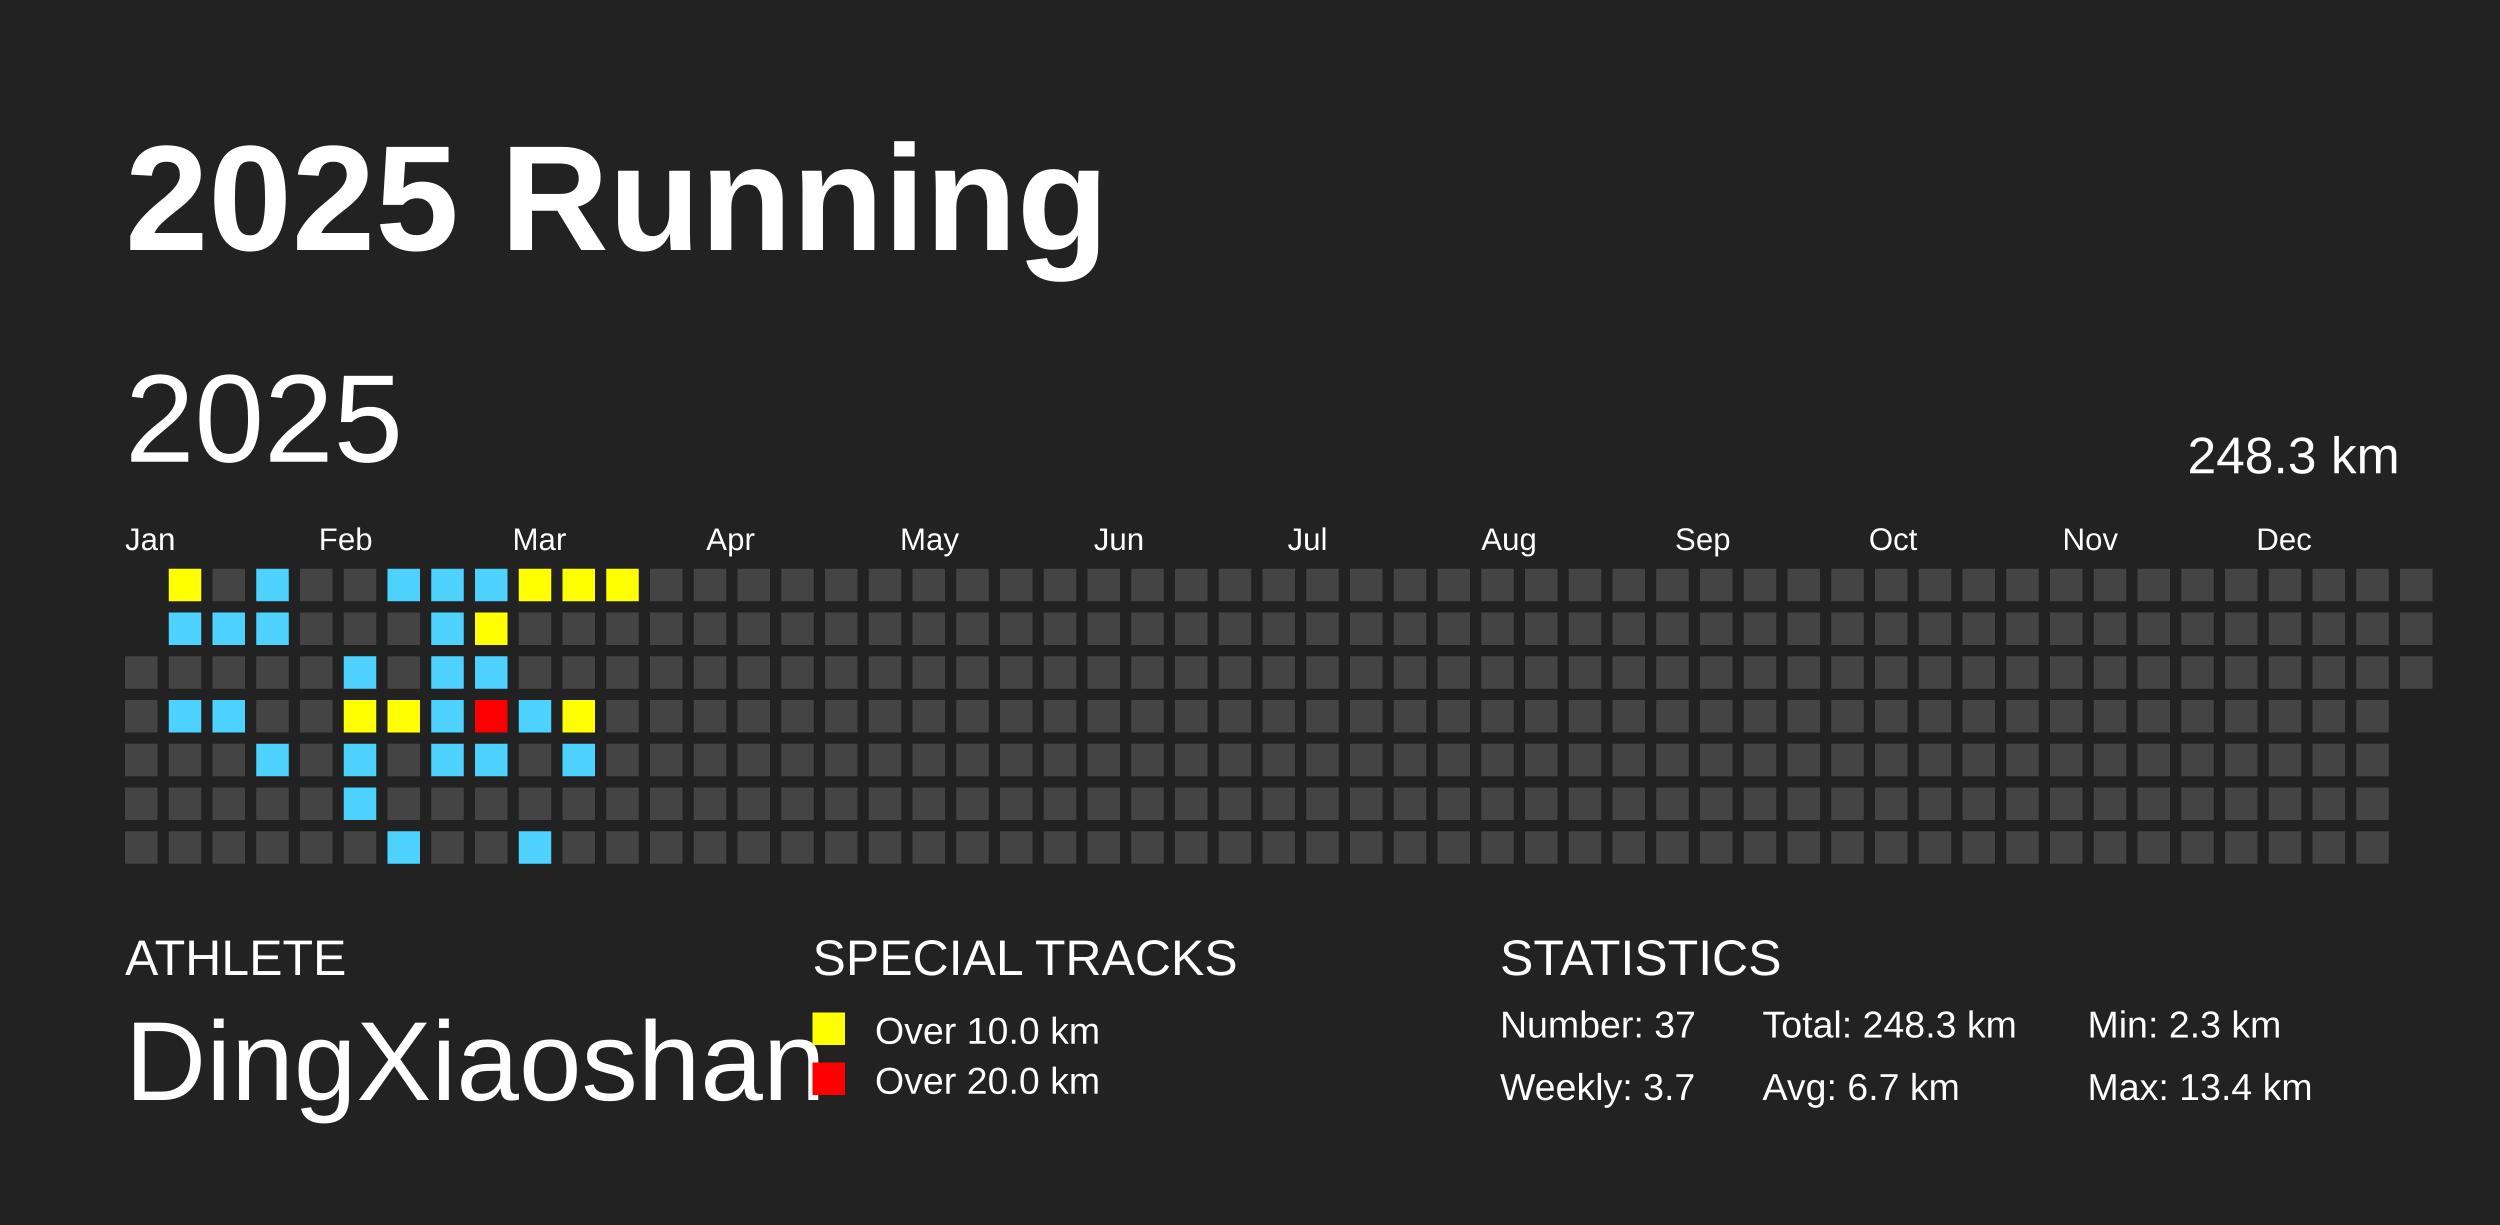
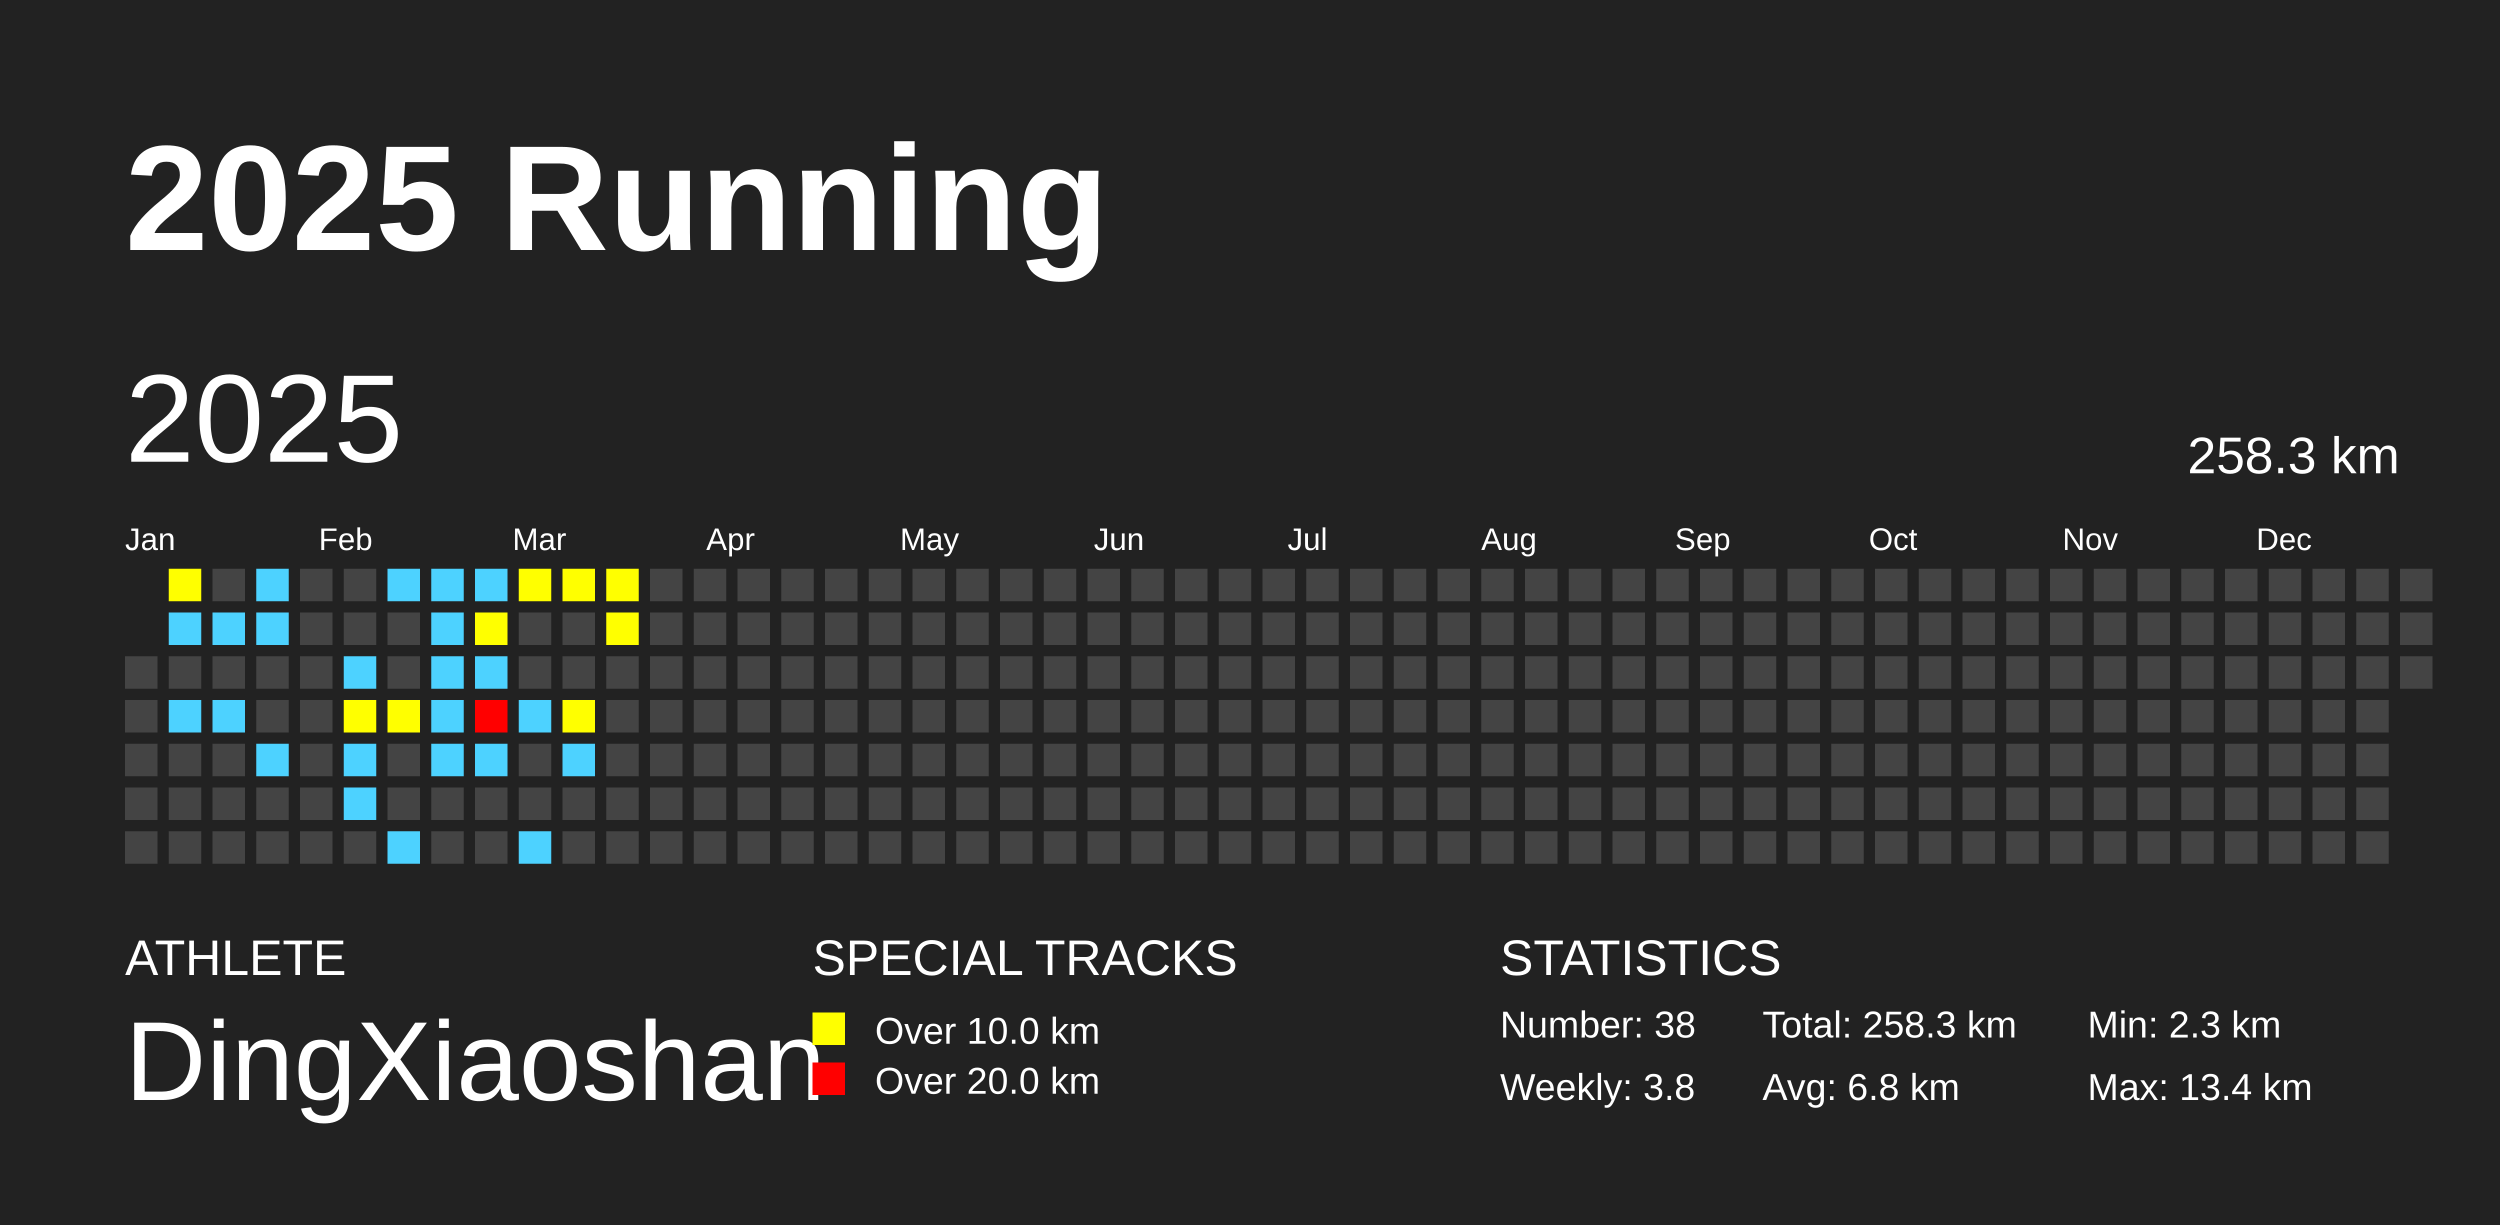
<svg xmlns="http://www.w3.org/2000/svg" baseProfile="full" height="98mm" version="1.1" viewBox="0,0,200,98" width="200mm">
  <defs />
  <rect fill="#222222" height="98" width="200" x="0" y="0" />
  <text fill="#FFFFFF" style="font-size:12px; font-family:Arial; font-weight:bold;" x="10" y="20">2025 Running</text>
  <text fill="#FFFFFF" style="font-size:4px; font-family:Arial" x="10" y="78">ATHLETE</text>
  <text fill="#FFFFFF" style="font-size:9px; font-family:Arial" x="10" y="88">DingXiaoshan</text>
  <text fill="#FFFFFF" style="font-size:4px; font-family:Arial" x="65" y="78">SPECIAL TRACKS</text>
  <rect fill="yellow" height="2.6" width="2.6" x="65" y="81" />
  <text fill="#FFFFFF" style="font-size:3px; font-family:Arial" x="70" y="83.5">Over 10.0 km</text>
  <rect fill="red" height="2.6" width="2.6" x="65" y="85" />
  <text fill="#FFFFFF" style="font-size:3px; font-family:Arial" x="70" y="87.5">Over 20.0 km</text>
  <text fill="#FFFFFF" style="font-size:4px; font-family:Arial" x="120" y="78">STATISTICS</text>
-   <text fill="#FFFFFF" style="font-size:3px; font-family:Arial" x="120" y="83">Number: 37</text>
-   <text fill="#FFFFFF" style="font-size:3px; font-family:Arial" x="120" y="88">Weekly: 3.7</text>
-   <text fill="#FFFFFF" style="font-size:3px; font-family:Arial" x="141" y="83">Total: 248.3 km</text>
-   <text fill="#FFFFFF" style="font-size:3px; font-family:Arial" x="141" y="88">Avg: 6.7 km</text>
+   <text fill="#FFFFFF" style="font-size:3px; font-family:Arial" x="120" y="83">Number: 38</text>
+   <text fill="#FFFFFF" style="font-size:3px; font-family:Arial" x="120" y="88">Weekly: 3.8</text>
+   <text fill="#FFFFFF" style="font-size:3px; font-family:Arial" x="141" y="83">Total: 258.3 km</text>
+   <text fill="#FFFFFF" style="font-size:3px; font-family:Arial" x="141" y="88">Avg: 6.8 km</text>
  <text fill="#FFFFFF" style="font-size:3px; font-family:Arial" x="167" y="83">Min: 2.3 km</text>
  <text fill="#FFFFFF" style="font-size:3px; font-family:Arial" x="167" y="88">Max: 13.4 km</text>
  <text dominant-baseline="hanging" fill="#FFFFFF" style="font-size:10.0px; font-family:Arial;" x="10" y="30">2025</text>
-   <text dominant-baseline="hanging" fill="#FFFFFF" style="font-size:4.125px; font-family:Arial;" x="175" y="35">248.3 km</text>
+   <text dominant-baseline="hanging" fill="#FFFFFF" style="font-size:4.125px; font-family:Arial;" x="175" y="35">258.3 km</text>
  <text fill="#FFFFFF" style="font-size:2.5px; font-family:Arial" x="10.0" y="44">Jan</text>
  <text fill="#FFFFFF" style="font-size:2.5px; font-family:Arial" x="25.5" y="44">Feb</text>
  <text fill="#FFFFFF" style="font-size:2.5px; font-family:Arial" x="41.0" y="44">Mar</text>
  <text fill="#FFFFFF" style="font-size:2.5px; font-family:Arial" x="56.5" y="44">Apr</text>
  <text fill="#FFFFFF" style="font-size:2.5px; font-family:Arial" x="72.0" y="44">May</text>
  <text fill="#FFFFFF" style="font-size:2.5px; font-family:Arial" x="87.5" y="44">Jun</text>
  <text fill="#FFFFFF" style="font-size:2.5px; font-family:Arial" x="103.0" y="44">Jul</text>
  <text fill="#FFFFFF" style="font-size:2.5px; font-family:Arial" x="118.5" y="44">Aug</text>
  <text fill="#FFFFFF" style="font-size:2.5px; font-family:Arial" x="134.0" y="44">Sep</text>
  <text fill="#FFFFFF" style="font-size:2.5px; font-family:Arial" x="149.5" y="44">Oct</text>
  <text fill="#FFFFFF" style="font-size:2.5px; font-family:Arial" x="165.0" y="44">Nov</text>
  <text fill="#FFFFFF" style="font-size:2.5px; font-family:Arial" x="180.5" y="44">Dec</text>
  <rect fill="#444444" height="2.6" width="2.6" x="10.0" y="52.5" />
  <rect fill="#444444" height="2.6" width="2.6" x="10.0" y="56.0" />
  <rect fill="#444444" height="2.6" width="2.6" x="10.0" y="59.5" />
  <rect fill="#444444" height="2.6" width="2.6" x="10.0" y="63.0" />
  <rect fill="#444444" height="2.6" width="2.6" x="10.0" y="66.5" />
  <rect fill="yellow" height="2.6" width="2.6" x="13.5" y="45.5" />
  <rect fill="#4DD2FF" height="2.6" width="2.6" x="13.5" y="49.0" />
  <rect fill="#444444" height="2.6" width="2.6" x="13.5" y="52.5" />
  <rect fill="#4DD2FF" height="2.6" width="2.6" x="13.5" y="56.0" />
  <rect fill="#444444" height="2.6" width="2.6" x="13.5" y="59.5" />
  <rect fill="#444444" height="2.6" width="2.6" x="13.5" y="63.0" />
  <rect fill="#444444" height="2.6" width="2.6" x="13.5" y="66.5" />
  <rect fill="#444444" height="2.6" width="2.6" x="17.0" y="45.5" />
  <rect fill="#4DD2FF" height="2.6" width="2.6" x="17.0" y="49.0" />
  <rect fill="#444444" height="2.6" width="2.6" x="17.0" y="52.5" />
  <rect fill="#4DD2FF" height="2.6" width="2.6" x="17.0" y="56.0" />
  <rect fill="#444444" height="2.6" width="2.6" x="17.0" y="59.5" />
  <rect fill="#444444" height="2.6" width="2.6" x="17.0" y="63.0" />
  <rect fill="#444444" height="2.6" width="2.6" x="17.0" y="66.5" />
  <rect fill="#4DD2FF" height="2.6" width="2.6" x="20.5" y="45.5" />
  <rect fill="#4DD2FF" height="2.6" width="2.6" x="20.5" y="49.0" />
  <rect fill="#444444" height="2.6" width="2.6" x="20.5" y="52.5" />
  <rect fill="#444444" height="2.6" width="2.6" x="20.5" y="56.0" />
  <rect fill="#4DD2FF" height="2.6" width="2.6" x="20.5" y="59.5" />
  <rect fill="#444444" height="2.6" width="2.6" x="20.5" y="63.0" />
  <rect fill="#444444" height="2.6" width="2.6" x="20.5" y="66.5" />
  <rect fill="#444444" height="2.6" width="2.6" x="24.0" y="45.5" />
  <rect fill="#444444" height="2.6" width="2.6" x="24.0" y="49.0" />
  <rect fill="#444444" height="2.6" width="2.6" x="24.0" y="52.5" />
  <rect fill="#444444" height="2.6" width="2.6" x="24.0" y="56.0" />
  <rect fill="#444444" height="2.6" width="2.6" x="24.0" y="59.5" />
  <rect fill="#444444" height="2.6" width="2.6" x="24.0" y="63.0" />
  <rect fill="#444444" height="2.6" width="2.6" x="24.0" y="66.5" />
  <rect fill="#444444" height="2.6" width="2.6" x="27.5" y="45.5" />
  <rect fill="#444444" height="2.6" width="2.6" x="27.5" y="49.0" />
  <rect fill="#4DD2FF" height="2.6" width="2.6" x="27.5" y="52.5" />
  <rect fill="yellow" height="2.6" width="2.6" x="27.5" y="56.0" />
  <rect fill="#4DD2FF" height="2.6" width="2.6" x="27.5" y="59.5" />
  <rect fill="#4DD2FF" height="2.6" width="2.6" x="27.5" y="63.0" />
  <rect fill="#444444" height="2.6" width="2.6" x="27.5" y="66.5" />
  <rect fill="#4DD2FF" height="2.6" width="2.6" x="31.0" y="45.5" />
  <rect fill="#444444" height="2.6" width="2.6" x="31.0" y="49.0" />
  <rect fill="#444444" height="2.6" width="2.6" x="31.0" y="52.5" />
  <rect fill="yellow" height="2.6" width="2.6" x="31.0" y="56.0" />
  <rect fill="#444444" height="2.6" width="2.6" x="31.0" y="59.5" />
  <rect fill="#444444" height="2.6" width="2.6" x="31.0" y="63.0" />
  <rect fill="#4DD2FF" height="2.6" width="2.6" x="31.0" y="66.5" />
  <rect fill="#4DD2FF" height="2.6" width="2.6" x="34.5" y="45.5" />
  <rect fill="#4DD2FF" height="2.6" width="2.6" x="34.5" y="49.0" />
  <rect fill="#4DD2FF" height="2.6" width="2.6" x="34.5" y="52.5" />
  <rect fill="#4DD2FF" height="2.6" width="2.6" x="34.5" y="56.0" />
  <rect fill="#4DD2FF" height="2.6" width="2.6" x="34.5" y="59.5" />
  <rect fill="#444444" height="2.6" width="2.6" x="34.5" y="63.0" />
  <rect fill="#444444" height="2.6" width="2.6" x="34.5" y="66.5" />
  <rect fill="#4DD2FF" height="2.6" width="2.6" x="38.0" y="45.5" />
  <rect fill="yellow" height="2.6" width="2.6" x="38.0" y="49.0" />
  <rect fill="#4DD2FF" height="2.6" width="2.6" x="38.0" y="52.5" />
  <rect fill="red" height="2.6" width="2.6" x="38.0" y="56.0" />
  <rect fill="#4DD2FF" height="2.6" width="2.6" x="38.0" y="59.5" />
  <rect fill="#444444" height="2.6" width="2.6" x="38.0" y="63.0" />
  <rect fill="#444444" height="2.6" width="2.6" x="38.0" y="66.5" />
  <rect fill="yellow" height="2.6" width="2.6" x="41.5" y="45.5" />
  <rect fill="#444444" height="2.6" width="2.6" x="41.5" y="49.0" />
  <rect fill="#444444" height="2.6" width="2.6" x="41.5" y="52.5" />
  <rect fill="#4DD2FF" height="2.6" width="2.6" x="41.5" y="56.0" />
  <rect fill="#444444" height="2.6" width="2.6" x="41.5" y="59.5" />
  <rect fill="#444444" height="2.6" width="2.6" x="41.5" y="63.0" />
  <rect fill="#4DD2FF" height="2.6" width="2.6" x="41.5" y="66.5" />
  <rect fill="yellow" height="2.6" width="2.6" x="45.0" y="45.5" />
  <rect fill="#444444" height="2.6" width="2.6" x="45.0" y="49.0" />
  <rect fill="#444444" height="2.6" width="2.6" x="45.0" y="52.5" />
  <rect fill="yellow" height="2.6" width="2.6" x="45.0" y="56.0" />
  <rect fill="#4DD2FF" height="2.6" width="2.6" x="45.0" y="59.5" />
  <rect fill="#444444" height="2.6" width="2.6" x="45.0" y="63.0" />
  <rect fill="#444444" height="2.6" width="2.6" x="45.0" y="66.5" />
  <rect fill="yellow" height="2.6" width="2.6" x="48.5" y="45.5" />
-   <rect fill="#444444" height="2.6" width="2.6" x="48.5" y="49.0" />
+   <rect fill="yellow" height="2.6" width="2.6" x="48.5" y="49.0" />
  <rect fill="#444444" height="2.6" width="2.6" x="48.5" y="52.5" />
  <rect fill="#444444" height="2.6" width="2.6" x="48.5" y="56.0" />
  <rect fill="#444444" height="2.6" width="2.6" x="48.5" y="59.5" />
  <rect fill="#444444" height="2.6" width="2.6" x="48.5" y="63.0" />
  <rect fill="#444444" height="2.6" width="2.6" x="48.5" y="66.5" />
  <rect fill="#444444" height="2.6" width="2.6" x="52.0" y="45.5" />
  <rect fill="#444444" height="2.6" width="2.6" x="52.0" y="49.0" />
  <rect fill="#444444" height="2.6" width="2.6" x="52.0" y="52.5" />
  <rect fill="#444444" height="2.6" width="2.6" x="52.0" y="56.0" />
  <rect fill="#444444" height="2.6" width="2.6" x="52.0" y="59.5" />
  <rect fill="#444444" height="2.6" width="2.6" x="52.0" y="63.0" />
  <rect fill="#444444" height="2.6" width="2.6" x="52.0" y="66.5" />
  <rect fill="#444444" height="2.6" width="2.6" x="55.5" y="45.5" />
  <rect fill="#444444" height="2.6" width="2.6" x="55.5" y="49.0" />
  <rect fill="#444444" height="2.6" width="2.6" x="55.5" y="52.5" />
  <rect fill="#444444" height="2.6" width="2.6" x="55.5" y="56.0" />
  <rect fill="#444444" height="2.6" width="2.6" x="55.5" y="59.5" />
  <rect fill="#444444" height="2.6" width="2.6" x="55.5" y="63.0" />
  <rect fill="#444444" height="2.6" width="2.6" x="55.5" y="66.5" />
  <rect fill="#444444" height="2.6" width="2.6" x="59.0" y="45.5" />
  <rect fill="#444444" height="2.6" width="2.6" x="59.0" y="49.0" />
  <rect fill="#444444" height="2.6" width="2.6" x="59.0" y="52.5" />
  <rect fill="#444444" height="2.6" width="2.6" x="59.0" y="56.0" />
  <rect fill="#444444" height="2.6" width="2.6" x="59.0" y="59.5" />
  <rect fill="#444444" height="2.6" width="2.6" x="59.0" y="63.0" />
  <rect fill="#444444" height="2.6" width="2.6" x="59.0" y="66.5" />
  <rect fill="#444444" height="2.6" width="2.6" x="62.5" y="45.5" />
  <rect fill="#444444" height="2.6" width="2.6" x="62.5" y="49.0" />
  <rect fill="#444444" height="2.6" width="2.6" x="62.5" y="52.5" />
  <rect fill="#444444" height="2.6" width="2.6" x="62.5" y="56.0" />
  <rect fill="#444444" height="2.6" width="2.6" x="62.5" y="59.5" />
  <rect fill="#444444" height="2.6" width="2.6" x="62.5" y="63.0" />
  <rect fill="#444444" height="2.6" width="2.6" x="62.5" y="66.5" />
  <rect fill="#444444" height="2.6" width="2.6" x="66.0" y="45.5" />
  <rect fill="#444444" height="2.6" width="2.6" x="66.0" y="49.0" />
  <rect fill="#444444" height="2.6" width="2.6" x="66.0" y="52.5" />
  <rect fill="#444444" height="2.6" width="2.6" x="66.0" y="56.0" />
  <rect fill="#444444" height="2.6" width="2.6" x="66.0" y="59.5" />
  <rect fill="#444444" height="2.6" width="2.6" x="66.0" y="63.0" />
  <rect fill="#444444" height="2.6" width="2.6" x="66.0" y="66.5" />
  <rect fill="#444444" height="2.6" width="2.6" x="69.5" y="45.5" />
  <rect fill="#444444" height="2.6" width="2.6" x="69.5" y="49.0" />
  <rect fill="#444444" height="2.6" width="2.6" x="69.5" y="52.5" />
  <rect fill="#444444" height="2.6" width="2.6" x="69.5" y="56.0" />
  <rect fill="#444444" height="2.6" width="2.6" x="69.5" y="59.5" />
  <rect fill="#444444" height="2.6" width="2.6" x="69.5" y="63.0" />
  <rect fill="#444444" height="2.6" width="2.6" x="69.5" y="66.5" />
  <rect fill="#444444" height="2.6" width="2.6" x="73.0" y="45.5" />
  <rect fill="#444444" height="2.6" width="2.6" x="73.0" y="49.0" />
  <rect fill="#444444" height="2.6" width="2.6" x="73.0" y="52.5" />
  <rect fill="#444444" height="2.6" width="2.6" x="73.0" y="56.0" />
  <rect fill="#444444" height="2.6" width="2.6" x="73.0" y="59.5" />
  <rect fill="#444444" height="2.6" width="2.6" x="73.0" y="63.0" />
  <rect fill="#444444" height="2.6" width="2.6" x="73.0" y="66.5" />
  <rect fill="#444444" height="2.6" width="2.6" x="76.5" y="45.5" />
  <rect fill="#444444" height="2.6" width="2.6" x="76.5" y="49.0" />
  <rect fill="#444444" height="2.6" width="2.6" x="76.5" y="52.5" />
  <rect fill="#444444" height="2.6" width="2.6" x="76.5" y="56.0" />
  <rect fill="#444444" height="2.6" width="2.6" x="76.5" y="59.5" />
  <rect fill="#444444" height="2.6" width="2.6" x="76.5" y="63.0" />
  <rect fill="#444444" height="2.6" width="2.6" x="76.5" y="66.5" />
  <rect fill="#444444" height="2.6" width="2.6" x="80.0" y="45.5" />
  <rect fill="#444444" height="2.6" width="2.6" x="80.0" y="49.0" />
  <rect fill="#444444" height="2.6" width="2.6" x="80.0" y="52.5" />
  <rect fill="#444444" height="2.6" width="2.6" x="80.0" y="56.0" />
  <rect fill="#444444" height="2.6" width="2.6" x="80.0" y="59.5" />
  <rect fill="#444444" height="2.6" width="2.6" x="80.0" y="63.0" />
  <rect fill="#444444" height="2.6" width="2.6" x="80.0" y="66.5" />
  <rect fill="#444444" height="2.6" width="2.6" x="83.5" y="45.5" />
  <rect fill="#444444" height="2.6" width="2.6" x="83.5" y="49.0" />
  <rect fill="#444444" height="2.6" width="2.6" x="83.5" y="52.5" />
  <rect fill="#444444" height="2.6" width="2.6" x="83.5" y="56.0" />
  <rect fill="#444444" height="2.6" width="2.6" x="83.5" y="59.5" />
  <rect fill="#444444" height="2.6" width="2.6" x="83.5" y="63.0" />
  <rect fill="#444444" height="2.6" width="2.6" x="83.5" y="66.5" />
  <rect fill="#444444" height="2.6" width="2.6" x="87.0" y="45.5" />
  <rect fill="#444444" height="2.6" width="2.6" x="87.0" y="49.0" />
  <rect fill="#444444" height="2.6" width="2.6" x="87.0" y="52.5" />
  <rect fill="#444444" height="2.6" width="2.6" x="87.0" y="56.0" />
  <rect fill="#444444" height="2.6" width="2.6" x="87.0" y="59.5" />
  <rect fill="#444444" height="2.6" width="2.6" x="87.0" y="63.0" />
  <rect fill="#444444" height="2.6" width="2.6" x="87.0" y="66.5" />
  <rect fill="#444444" height="2.6" width="2.6" x="90.5" y="45.5" />
  <rect fill="#444444" height="2.6" width="2.6" x="90.5" y="49.0" />
  <rect fill="#444444" height="2.6" width="2.6" x="90.5" y="52.5" />
  <rect fill="#444444" height="2.6" width="2.6" x="90.5" y="56.0" />
  <rect fill="#444444" height="2.6" width="2.6" x="90.5" y="59.5" />
  <rect fill="#444444" height="2.6" width="2.6" x="90.5" y="63.0" />
  <rect fill="#444444" height="2.6" width="2.6" x="90.5" y="66.5" />
  <rect fill="#444444" height="2.6" width="2.6" x="94.0" y="45.5" />
  <rect fill="#444444" height="2.6" width="2.6" x="94.0" y="49.0" />
  <rect fill="#444444" height="2.6" width="2.6" x="94.0" y="52.5" />
  <rect fill="#444444" height="2.6" width="2.6" x="94.0" y="56.0" />
  <rect fill="#444444" height="2.6" width="2.6" x="94.0" y="59.5" />
  <rect fill="#444444" height="2.6" width="2.6" x="94.0" y="63.0" />
  <rect fill="#444444" height="2.6" width="2.6" x="94.0" y="66.5" />
  <rect fill="#444444" height="2.6" width="2.6" x="97.5" y="45.5" />
  <rect fill="#444444" height="2.6" width="2.6" x="97.5" y="49.0" />
  <rect fill="#444444" height="2.6" width="2.6" x="97.5" y="52.5" />
  <rect fill="#444444" height="2.6" width="2.6" x="97.5" y="56.0" />
  <rect fill="#444444" height="2.6" width="2.6" x="97.5" y="59.5" />
  <rect fill="#444444" height="2.6" width="2.6" x="97.5" y="63.0" />
  <rect fill="#444444" height="2.6" width="2.6" x="97.5" y="66.5" />
  <rect fill="#444444" height="2.6" width="2.6" x="101.0" y="45.5" />
  <rect fill="#444444" height="2.6" width="2.6" x="101.0" y="49.0" />
  <rect fill="#444444" height="2.6" width="2.6" x="101.0" y="52.5" />
  <rect fill="#444444" height="2.6" width="2.6" x="101.0" y="56.0" />
  <rect fill="#444444" height="2.6" width="2.6" x="101.0" y="59.5" />
  <rect fill="#444444" height="2.6" width="2.6" x="101.0" y="63.0" />
  <rect fill="#444444" height="2.6" width="2.6" x="101.0" y="66.5" />
  <rect fill="#444444" height="2.6" width="2.6" x="104.5" y="45.5" />
  <rect fill="#444444" height="2.6" width="2.6" x="104.5" y="49.0" />
  <rect fill="#444444" height="2.6" width="2.6" x="104.5" y="52.5" />
  <rect fill="#444444" height="2.6" width="2.6" x="104.5" y="56.0" />
  <rect fill="#444444" height="2.6" width="2.6" x="104.5" y="59.5" />
  <rect fill="#444444" height="2.6" width="2.6" x="104.5" y="63.0" />
  <rect fill="#444444" height="2.6" width="2.6" x="104.5" y="66.5" />
  <rect fill="#444444" height="2.6" width="2.6" x="108.0" y="45.5" />
  <rect fill="#444444" height="2.6" width="2.6" x="108.0" y="49.0" />
  <rect fill="#444444" height="2.6" width="2.6" x="108.0" y="52.5" />
  <rect fill="#444444" height="2.6" width="2.6" x="108.0" y="56.0" />
  <rect fill="#444444" height="2.6" width="2.6" x="108.0" y="59.5" />
  <rect fill="#444444" height="2.6" width="2.6" x="108.0" y="63.0" />
  <rect fill="#444444" height="2.6" width="2.6" x="108.0" y="66.5" />
  <rect fill="#444444" height="2.6" width="2.6" x="111.5" y="45.5" />
  <rect fill="#444444" height="2.6" width="2.6" x="111.5" y="49.0" />
  <rect fill="#444444" height="2.6" width="2.6" x="111.5" y="52.5" />
  <rect fill="#444444" height="2.6" width="2.6" x="111.5" y="56.0" />
  <rect fill="#444444" height="2.6" width="2.6" x="111.5" y="59.5" />
  <rect fill="#444444" height="2.6" width="2.6" x="111.5" y="63.0" />
  <rect fill="#444444" height="2.6" width="2.6" x="111.5" y="66.5" />
  <rect fill="#444444" height="2.6" width="2.6" x="115.0" y="45.5" />
  <rect fill="#444444" height="2.6" width="2.6" x="115.0" y="49.0" />
  <rect fill="#444444" height="2.6" width="2.6" x="115.0" y="52.5" />
  <rect fill="#444444" height="2.6" width="2.6" x="115.0" y="56.0" />
  <rect fill="#444444" height="2.6" width="2.6" x="115.0" y="59.5" />
  <rect fill="#444444" height="2.6" width="2.6" x="115.0" y="63.0" />
  <rect fill="#444444" height="2.6" width="2.6" x="115.0" y="66.5" />
  <rect fill="#444444" height="2.6" width="2.6" x="118.5" y="45.5" />
  <rect fill="#444444" height="2.6" width="2.6" x="118.5" y="49.0" />
  <rect fill="#444444" height="2.6" width="2.6" x="118.5" y="52.5" />
  <rect fill="#444444" height="2.6" width="2.6" x="118.5" y="56.0" />
  <rect fill="#444444" height="2.6" width="2.6" x="118.5" y="59.5" />
  <rect fill="#444444" height="2.6" width="2.6" x="118.5" y="63.0" />
  <rect fill="#444444" height="2.6" width="2.6" x="118.5" y="66.5" />
  <rect fill="#444444" height="2.6" width="2.6" x="122.0" y="45.5" />
  <rect fill="#444444" height="2.6" width="2.6" x="122.0" y="49.0" />
  <rect fill="#444444" height="2.6" width="2.6" x="122.0" y="52.5" />
  <rect fill="#444444" height="2.6" width="2.6" x="122.0" y="56.0" />
  <rect fill="#444444" height="2.6" width="2.6" x="122.0" y="59.5" />
  <rect fill="#444444" height="2.6" width="2.6" x="122.0" y="63.0" />
  <rect fill="#444444" height="2.6" width="2.6" x="122.0" y="66.5" />
  <rect fill="#444444" height="2.6" width="2.6" x="125.5" y="45.5" />
  <rect fill="#444444" height="2.6" width="2.6" x="125.5" y="49.0" />
  <rect fill="#444444" height="2.6" width="2.6" x="125.5" y="52.5" />
  <rect fill="#444444" height="2.6" width="2.6" x="125.5" y="56.0" />
  <rect fill="#444444" height="2.6" width="2.6" x="125.5" y="59.5" />
  <rect fill="#444444" height="2.6" width="2.6" x="125.5" y="63.0" />
  <rect fill="#444444" height="2.6" width="2.6" x="125.5" y="66.5" />
  <rect fill="#444444" height="2.6" width="2.6" x="129.0" y="45.5" />
  <rect fill="#444444" height="2.6" width="2.6" x="129.0" y="49.0" />
  <rect fill="#444444" height="2.6" width="2.6" x="129.0" y="52.5" />
  <rect fill="#444444" height="2.6" width="2.6" x="129.0" y="56.0" />
  <rect fill="#444444" height="2.6" width="2.6" x="129.0" y="59.5" />
  <rect fill="#444444" height="2.6" width="2.6" x="129.0" y="63.0" />
  <rect fill="#444444" height="2.6" width="2.6" x="129.0" y="66.5" />
  <rect fill="#444444" height="2.6" width="2.6" x="132.5" y="45.5" />
  <rect fill="#444444" height="2.6" width="2.6" x="132.5" y="49.0" />
  <rect fill="#444444" height="2.6" width="2.6" x="132.5" y="52.5" />
  <rect fill="#444444" height="2.6" width="2.6" x="132.5" y="56.0" />
  <rect fill="#444444" height="2.6" width="2.6" x="132.5" y="59.5" />
  <rect fill="#444444" height="2.6" width="2.6" x="132.5" y="63.0" />
  <rect fill="#444444" height="2.6" width="2.6" x="132.5" y="66.5" />
  <rect fill="#444444" height="2.6" width="2.6" x="136.0" y="45.5" />
  <rect fill="#444444" height="2.6" width="2.6" x="136.0" y="49.0" />
  <rect fill="#444444" height="2.6" width="2.6" x="136.0" y="52.5" />
  <rect fill="#444444" height="2.6" width="2.6" x="136.0" y="56.0" />
  <rect fill="#444444" height="2.6" width="2.6" x="136.0" y="59.5" />
  <rect fill="#444444" height="2.6" width="2.6" x="136.0" y="63.0" />
  <rect fill="#444444" height="2.6" width="2.6" x="136.0" y="66.5" />
  <rect fill="#444444" height="2.6" width="2.6" x="139.5" y="45.5" />
  <rect fill="#444444" height="2.6" width="2.6" x="139.5" y="49.0" />
  <rect fill="#444444" height="2.6" width="2.6" x="139.5" y="52.5" />
  <rect fill="#444444" height="2.6" width="2.6" x="139.5" y="56.0" />
  <rect fill="#444444" height="2.6" width="2.6" x="139.5" y="59.5" />
  <rect fill="#444444" height="2.6" width="2.6" x="139.5" y="63.0" />
  <rect fill="#444444" height="2.6" width="2.6" x="139.5" y="66.5" />
  <rect fill="#444444" height="2.6" width="2.6" x="143.0" y="45.5" />
  <rect fill="#444444" height="2.6" width="2.6" x="143.0" y="49.0" />
  <rect fill="#444444" height="2.6" width="2.6" x="143.0" y="52.5" />
  <rect fill="#444444" height="2.6" width="2.6" x="143.0" y="56.0" />
  <rect fill="#444444" height="2.6" width="2.6" x="143.0" y="59.5" />
  <rect fill="#444444" height="2.6" width="2.6" x="143.0" y="63.0" />
  <rect fill="#444444" height="2.6" width="2.6" x="143.0" y="66.5" />
  <rect fill="#444444" height="2.6" width="2.6" x="146.5" y="45.5" />
  <rect fill="#444444" height="2.6" width="2.6" x="146.5" y="49.0" />
  <rect fill="#444444" height="2.6" width="2.6" x="146.5" y="52.5" />
  <rect fill="#444444" height="2.6" width="2.6" x="146.5" y="56.0" />
  <rect fill="#444444" height="2.6" width="2.6" x="146.5" y="59.5" />
  <rect fill="#444444" height="2.6" width="2.6" x="146.5" y="63.0" />
  <rect fill="#444444" height="2.6" width="2.6" x="146.5" y="66.5" />
  <rect fill="#444444" height="2.6" width="2.6" x="150.0" y="45.5" />
  <rect fill="#444444" height="2.6" width="2.6" x="150.0" y="49.0" />
  <rect fill="#444444" height="2.6" width="2.6" x="150.0" y="52.5" />
  <rect fill="#444444" height="2.6" width="2.6" x="150.0" y="56.0" />
  <rect fill="#444444" height="2.6" width="2.6" x="150.0" y="59.5" />
  <rect fill="#444444" height="2.6" width="2.6" x="150.0" y="63.0" />
  <rect fill="#444444" height="2.6" width="2.6" x="150.0" y="66.5" />
  <rect fill="#444444" height="2.6" width="2.6" x="153.5" y="45.5" />
  <rect fill="#444444" height="2.6" width="2.6" x="153.5" y="49.0" />
  <rect fill="#444444" height="2.6" width="2.6" x="153.5" y="52.5" />
  <rect fill="#444444" height="2.6" width="2.6" x="153.5" y="56.0" />
  <rect fill="#444444" height="2.6" width="2.6" x="153.5" y="59.5" />
  <rect fill="#444444" height="2.6" width="2.6" x="153.5" y="63.0" />
  <rect fill="#444444" height="2.6" width="2.6" x="153.5" y="66.5" />
  <rect fill="#444444" height="2.6" width="2.6" x="157.0" y="45.5" />
  <rect fill="#444444" height="2.6" width="2.6" x="157.0" y="49.0" />
  <rect fill="#444444" height="2.6" width="2.6" x="157.0" y="52.5" />
  <rect fill="#444444" height="2.6" width="2.6" x="157.0" y="56.0" />
  <rect fill="#444444" height="2.6" width="2.6" x="157.0" y="59.5" />
  <rect fill="#444444" height="2.6" width="2.6" x="157.0" y="63.0" />
  <rect fill="#444444" height="2.6" width="2.6" x="157.0" y="66.5" />
  <rect fill="#444444" height="2.6" width="2.6" x="160.5" y="45.5" />
  <rect fill="#444444" height="2.6" width="2.6" x="160.5" y="49.0" />
  <rect fill="#444444" height="2.6" width="2.6" x="160.5" y="52.5" />
  <rect fill="#444444" height="2.6" width="2.6" x="160.5" y="56.0" />
  <rect fill="#444444" height="2.6" width="2.6" x="160.5" y="59.5" />
  <rect fill="#444444" height="2.6" width="2.6" x="160.5" y="63.0" />
  <rect fill="#444444" height="2.6" width="2.6" x="160.5" y="66.5" />
  <rect fill="#444444" height="2.6" width="2.6" x="164.0" y="45.5" />
  <rect fill="#444444" height="2.6" width="2.6" x="164.0" y="49.0" />
  <rect fill="#444444" height="2.6" width="2.6" x="164.0" y="52.5" />
  <rect fill="#444444" height="2.6" width="2.6" x="164.0" y="56.0" />
  <rect fill="#444444" height="2.6" width="2.6" x="164.0" y="59.5" />
  <rect fill="#444444" height="2.6" width="2.6" x="164.0" y="63.0" />
  <rect fill="#444444" height="2.6" width="2.6" x="164.0" y="66.5" />
  <rect fill="#444444" height="2.6" width="2.6" x="167.5" y="45.5" />
  <rect fill="#444444" height="2.6" width="2.6" x="167.5" y="49.0" />
  <rect fill="#444444" height="2.6" width="2.6" x="167.5" y="52.5" />
  <rect fill="#444444" height="2.6" width="2.6" x="167.5" y="56.0" />
  <rect fill="#444444" height="2.6" width="2.6" x="167.5" y="59.5" />
  <rect fill="#444444" height="2.6" width="2.6" x="167.5" y="63.0" />
  <rect fill="#444444" height="2.6" width="2.6" x="167.5" y="66.5" />
  <rect fill="#444444" height="2.6" width="2.6" x="171.0" y="45.5" />
  <rect fill="#444444" height="2.6" width="2.6" x="171.0" y="49.0" />
  <rect fill="#444444" height="2.6" width="2.6" x="171.0" y="52.5" />
  <rect fill="#444444" height="2.6" width="2.6" x="171.0" y="56.0" />
  <rect fill="#444444" height="2.6" width="2.6" x="171.0" y="59.5" />
  <rect fill="#444444" height="2.6" width="2.6" x="171.0" y="63.0" />
  <rect fill="#444444" height="2.6" width="2.6" x="171.0" y="66.5" />
  <rect fill="#444444" height="2.6" width="2.6" x="174.5" y="45.5" />
  <rect fill="#444444" height="2.6" width="2.6" x="174.5" y="49.0" />
  <rect fill="#444444" height="2.6" width="2.6" x="174.5" y="52.5" />
  <rect fill="#444444" height="2.6" width="2.6" x="174.5" y="56.0" />
  <rect fill="#444444" height="2.6" width="2.6" x="174.5" y="59.5" />
  <rect fill="#444444" height="2.6" width="2.6" x="174.5" y="63.0" />
  <rect fill="#444444" height="2.6" width="2.6" x="174.5" y="66.5" />
  <rect fill="#444444" height="2.6" width="2.6" x="178.0" y="45.5" />
  <rect fill="#444444" height="2.6" width="2.6" x="178.0" y="49.0" />
  <rect fill="#444444" height="2.6" width="2.6" x="178.0" y="52.5" />
  <rect fill="#444444" height="2.6" width="2.6" x="178.0" y="56.0" />
  <rect fill="#444444" height="2.6" width="2.6" x="178.0" y="59.5" />
  <rect fill="#444444" height="2.6" width="2.6" x="178.0" y="63.0" />
  <rect fill="#444444" height="2.6" width="2.6" x="178.0" y="66.5" />
  <rect fill="#444444" height="2.6" width="2.6" x="181.5" y="45.5" />
  <rect fill="#444444" height="2.6" width="2.6" x="181.5" y="49.0" />
  <rect fill="#444444" height="2.6" width="2.6" x="181.5" y="52.5" />
  <rect fill="#444444" height="2.6" width="2.6" x="181.5" y="56.0" />
  <rect fill="#444444" height="2.6" width="2.6" x="181.5" y="59.5" />
  <rect fill="#444444" height="2.6" width="2.6" x="181.5" y="63.0" />
  <rect fill="#444444" height="2.6" width="2.6" x="181.5" y="66.5" />
  <rect fill="#444444" height="2.6" width="2.6" x="185.0" y="45.5" />
  <rect fill="#444444" height="2.6" width="2.6" x="185.0" y="49.0" />
  <rect fill="#444444" height="2.6" width="2.6" x="185.0" y="52.5" />
  <rect fill="#444444" height="2.6" width="2.6" x="185.0" y="56.0" />
  <rect fill="#444444" height="2.6" width="2.6" x="185.0" y="59.5" />
  <rect fill="#444444" height="2.6" width="2.6" x="185.0" y="63.0" />
  <rect fill="#444444" height="2.6" width="2.6" x="185.0" y="66.5" />
  <rect fill="#444444" height="2.6" width="2.6" x="188.5" y="45.5" />
  <rect fill="#444444" height="2.6" width="2.6" x="188.5" y="49.0" />
  <rect fill="#444444" height="2.6" width="2.6" x="188.5" y="52.5" />
  <rect fill="#444444" height="2.6" width="2.6" x="188.5" y="56.0" />
  <rect fill="#444444" height="2.6" width="2.6" x="188.5" y="59.5" />
  <rect fill="#444444" height="2.6" width="2.6" x="188.5" y="63.0" />
  <rect fill="#444444" height="2.6" width="2.6" x="188.5" y="66.5" />
  <rect fill="#444444" height="2.6" width="2.6" x="192.0" y="45.5" />
  <rect fill="#444444" height="2.6" width="2.6" x="192.0" y="49.0" />
  <rect fill="#444444" height="2.6" width="2.6" x="192.0" y="52.5" />
</svg>
